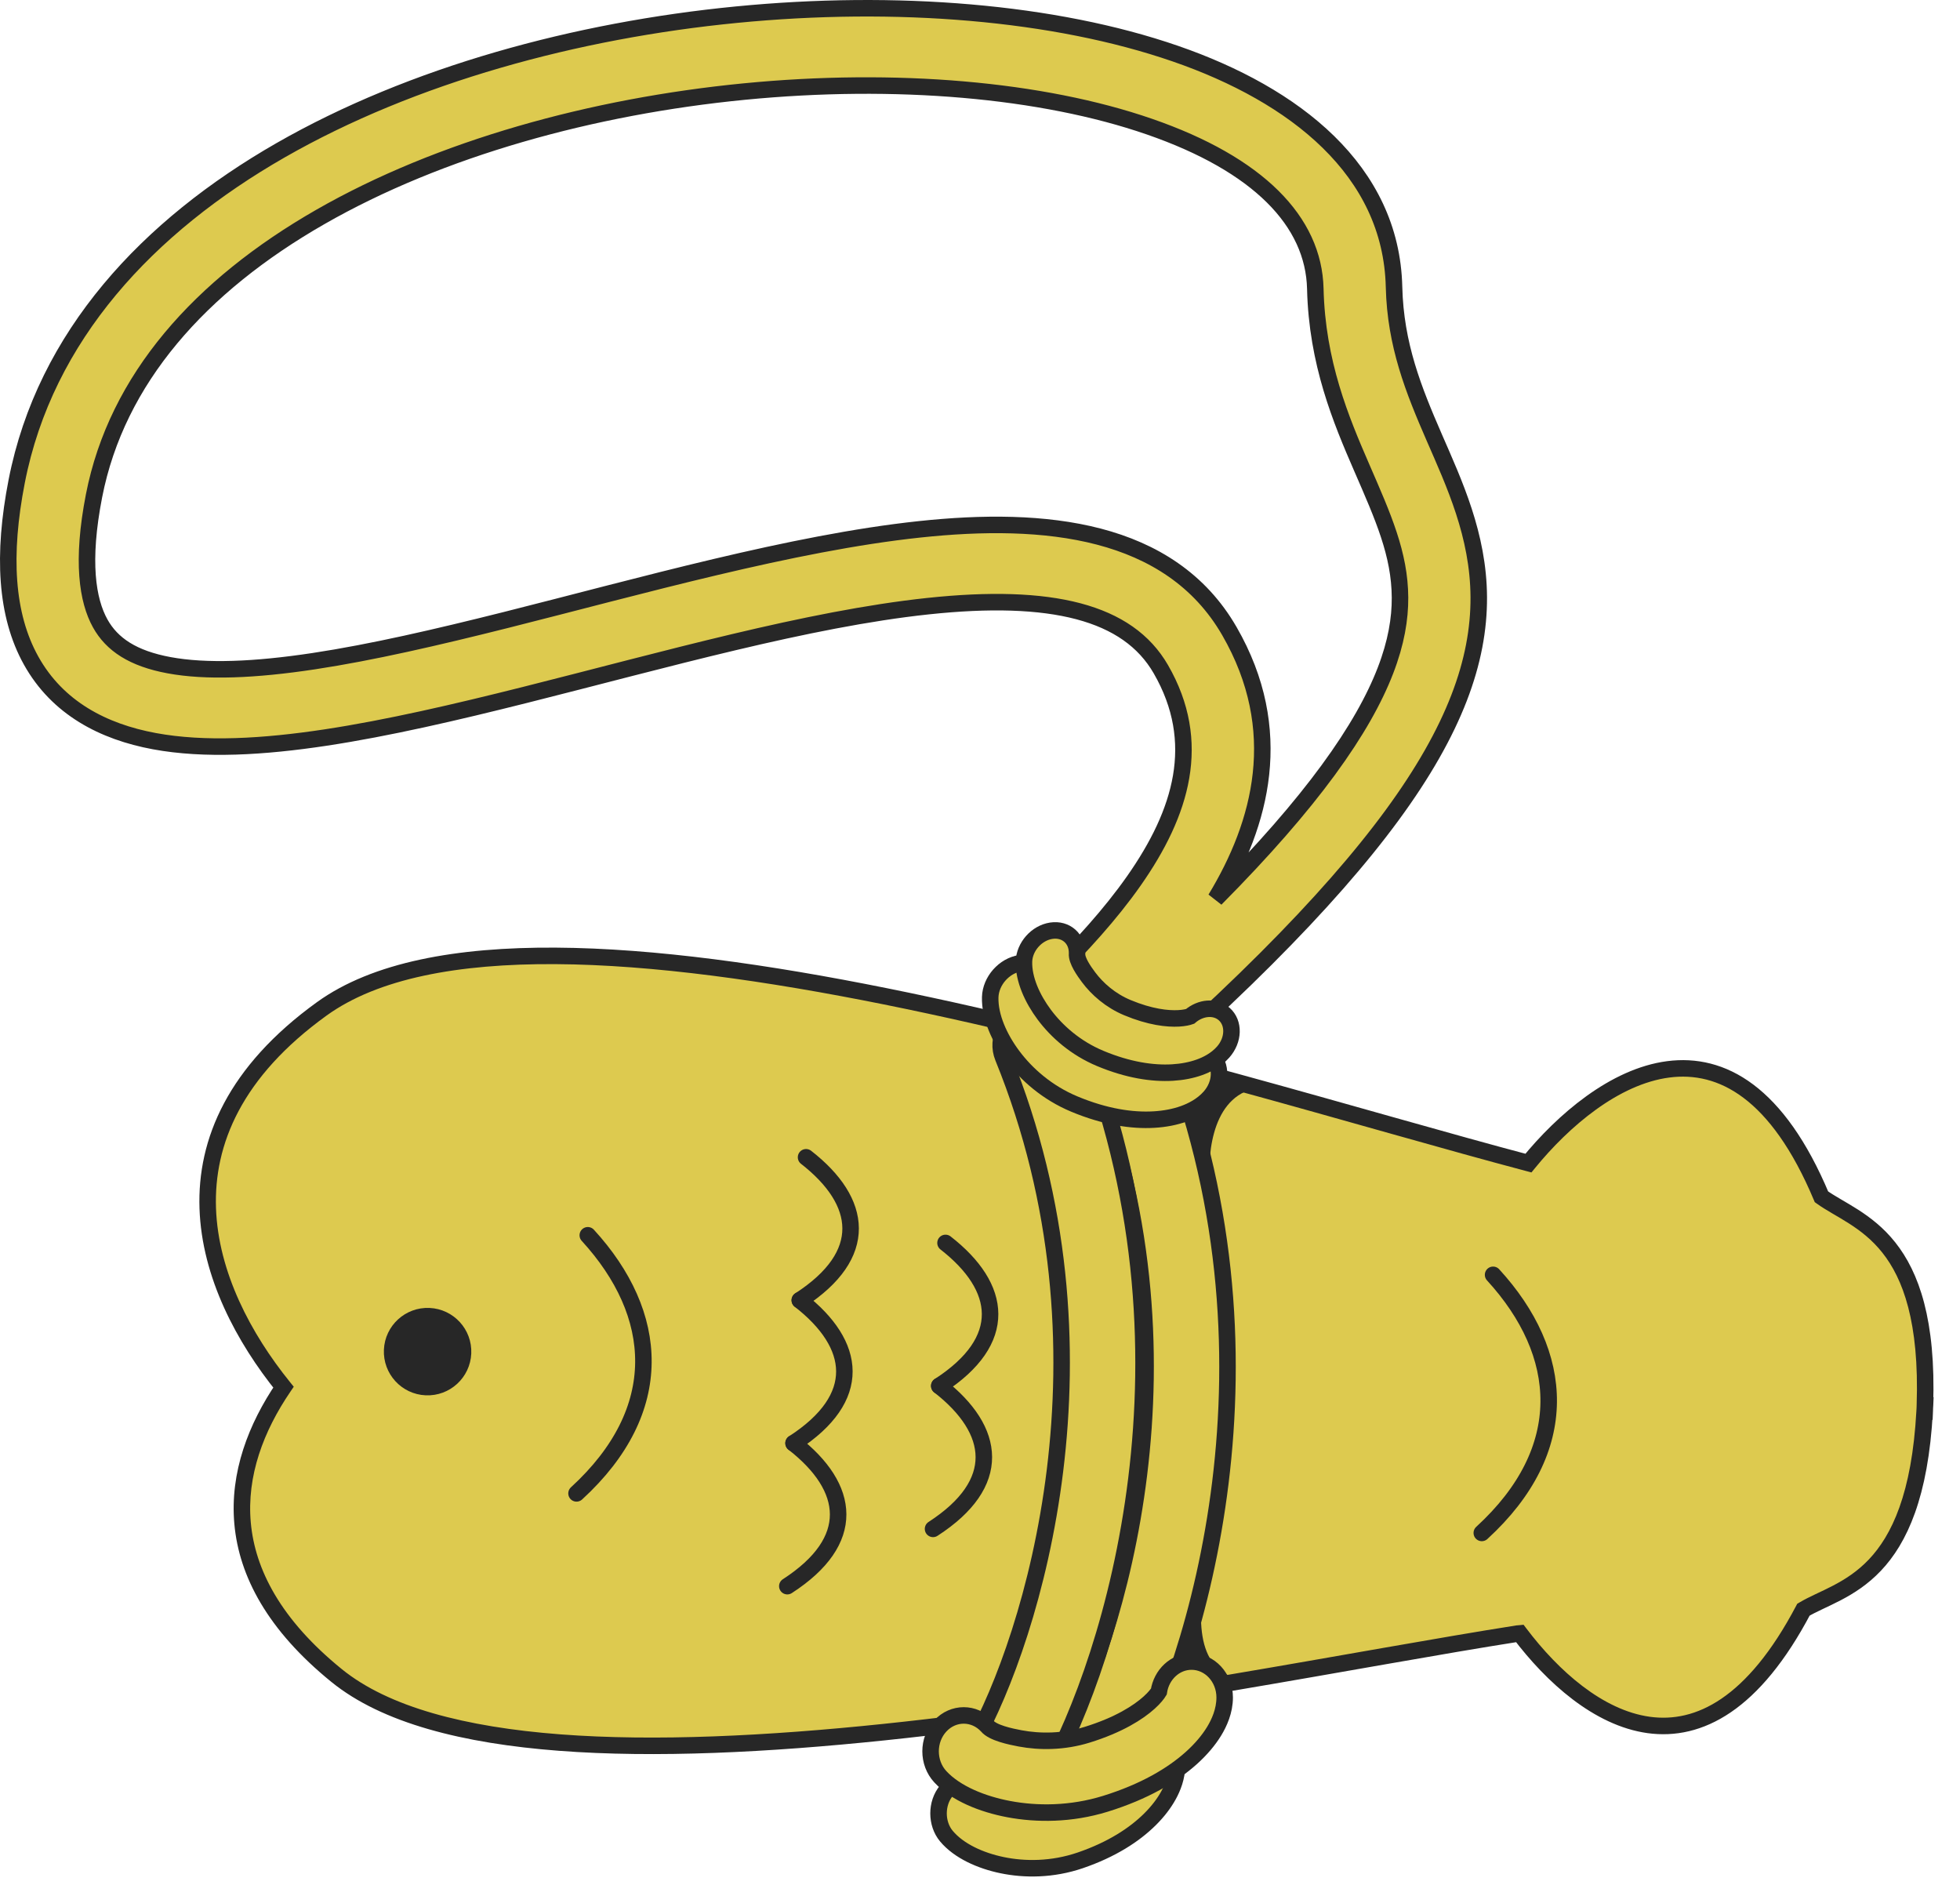
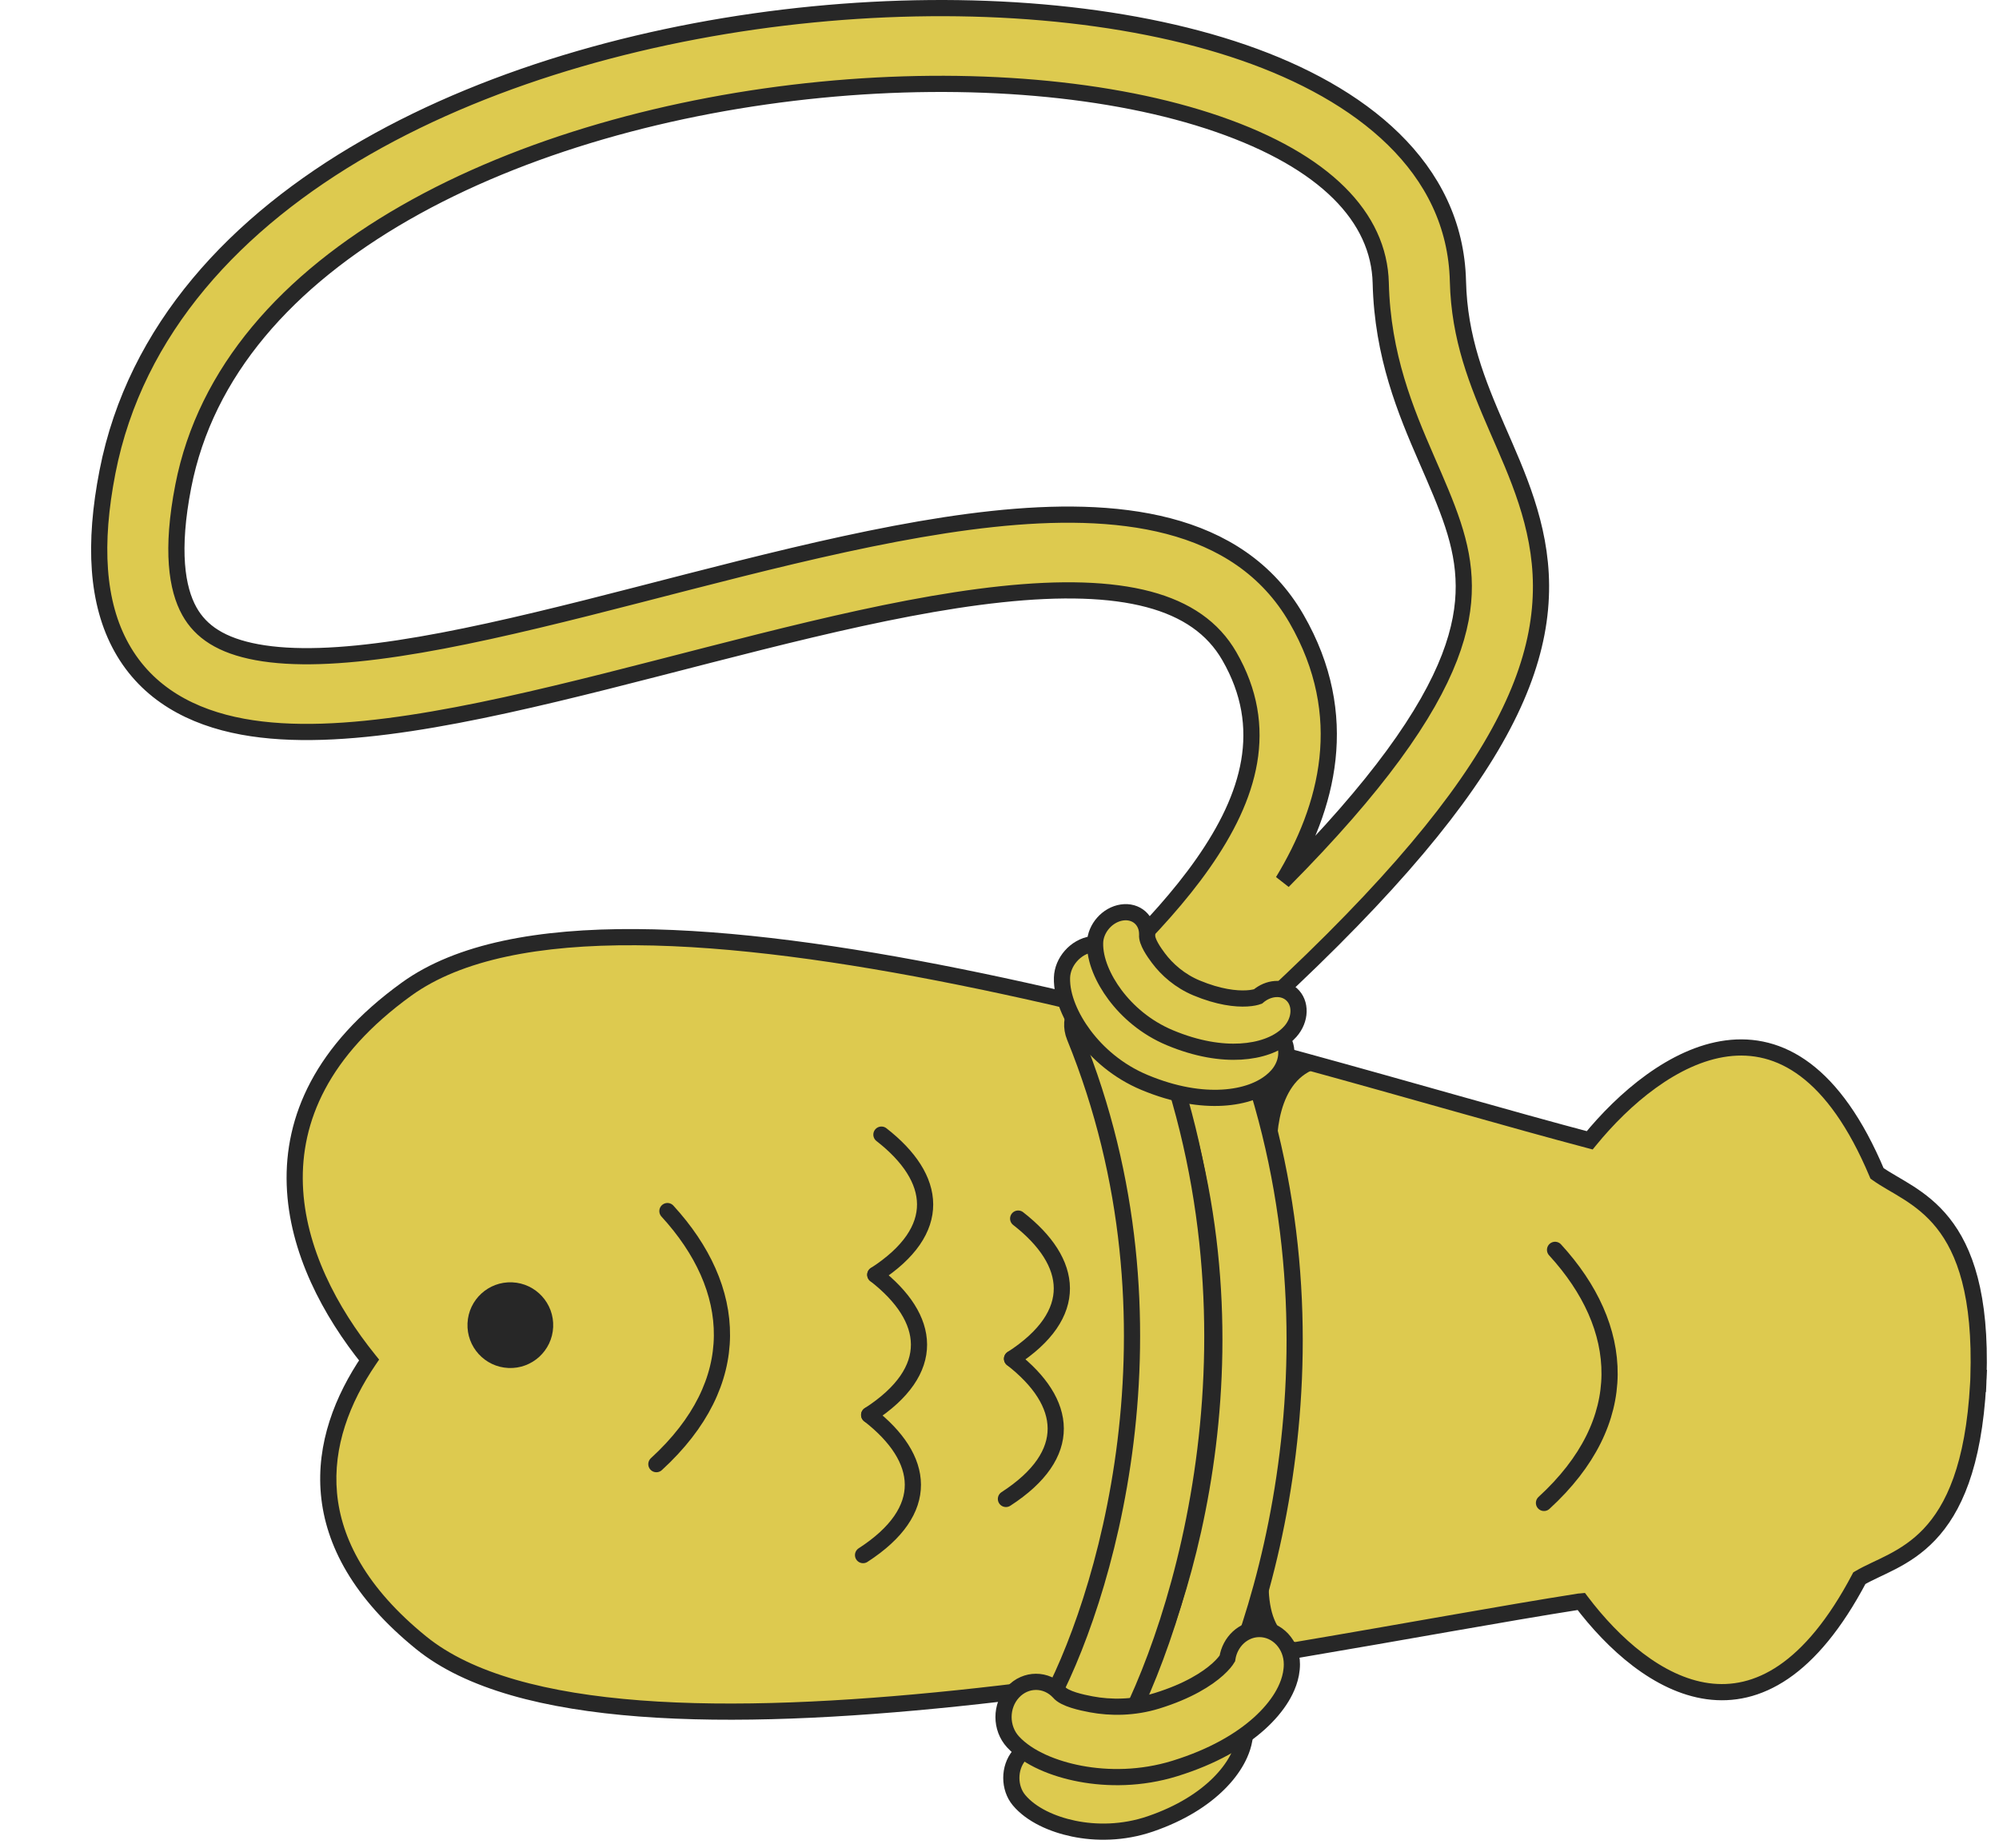
- <svg xmlns="http://www.w3.org/2000/svg" width="104" height="100" viewBox="0 0 104 100" fill="none">
+ <svg xmlns="http://www.w3.org/2000/svg" width="108.18" height="100" viewBox="-4.93 0 108.18 100" fill="none">
  <g id="all illustrations">
    <g id="illust">
      <path id="Vector 1 (Stroke)" d="M39.07 0.779C47.528 -0.048 55.947 0.626 62.375 2.849C68.698 5.035 73.823 9.033 73.969 15.22C74.042 18.302 75.01 20.695 76.1 23.202C77.16 25.64 78.448 28.387 78.465 31.679L78.465 31.68C78.482 35.054 77.191 38.721 73.858 43.262C70.542 47.78 65.105 53.301 56.594 60.435L56.265 60.71L55.983 60.388L53.834 57.943L53.538 57.606L53.574 57.576L52.004 56.276L51.659 55.989L51.953 55.651C52.883 54.582 54.426 53.145 55.849 51.715C57.35 50.207 58.904 48.533 60.169 46.727C62.705 43.108 63.831 39.38 61.598 35.507C60.718 33.98 59.272 32.974 57.221 32.43C55.157 31.884 52.497 31.812 49.241 32.159C42.856 32.84 35.286 35.002 27.858 36.868C24.195 37.788 20.58 38.63 17.276 39.13C13.999 39.626 10.859 39.815 8.194 39.322C5.476 38.82 3.051 37.562 1.649 35.043C0.302 32.622 0.127 29.43 0.885 25.541C2.396 17.792 7.882 11.989 14.886 7.973C21.89 3.959 30.602 1.607 39.07 0.779ZM60.983 6.716C55.291 4.748 47.522 4.073 39.481 4.859C31.451 5.644 23.353 7.867 16.991 11.514C10.631 15.159 6.198 20.103 4.989 26.306C4.31 29.787 4.641 31.859 5.317 33.074C5.939 34.192 7.058 34.939 8.971 35.292C10.94 35.656 13.527 35.55 16.644 35.078C19.734 34.611 23.182 33.811 26.825 32.897C34.008 31.092 42.021 28.805 48.794 28.083C52.115 27.728 55.428 27.717 58.305 28.469C61.194 29.224 63.66 30.755 65.234 33.485C68.261 38.735 66.917 43.702 64.499 47.688C67.065 45.101 69.013 42.852 70.469 40.868C73.481 36.764 74.298 33.932 74.286 31.704C74.274 29.393 73.397 27.436 72.257 24.814C71.148 22.263 69.884 19.246 69.792 15.318C69.707 11.751 66.776 8.719 60.983 6.716Z" fill="#DDCA4F" stroke="#272727" stroke-width="0.876" />
      <g id="fish">
        <g id="Body">
          <path d="M17.073 53.524C28.431 45.327 64.126 57.218 81.1 61.706C84.803 57.163 91.986 52.393 96.649 63.495C98.557 64.87 102.435 65.608 102.138 74.545L102.143 74.545C102.141 74.6 102.135 74.654 102.133 74.708C102.131 74.762 102.131 74.817 102.129 74.872L102.124 74.872C101.641 83.802 97.713 84.197 95.692 85.401C90.398 95.447 84.103 91.238 80.641 86.659C80.604 86.663 80.566 86.667 80.526 86.668C64.041 89.255 28.204 97.285 17.862 88.895C11.221 83.507 12.137 77.862 15.042 73.594C10.845 68.397 7.847 60.183 17.073 53.524Z" fill="#DDCA4F" />
          <path d="M17.073 53.524L16.817 53.169L16.817 53.169L17.073 53.524ZM81.1 61.706L80.988 62.13L81.261 62.202L81.44 61.983L81.1 61.706ZM96.649 63.495L96.245 63.665L96.293 63.778L96.393 63.85L96.649 63.495ZM102.138 74.545L101.7 74.53L101.686 74.964L102.119 74.983L102.138 74.545ZM102.143 74.545L102.581 74.564L102.6 74.127L102.162 74.108L102.143 74.545ZM102.133 74.708L101.695 74.686L101.695 74.691L102.133 74.708ZM102.129 74.872L102.109 75.31L102.547 75.329L102.566 74.891L102.129 74.872ZM102.124 74.872L102.143 74.434L101.71 74.415L101.686 74.848L102.124 74.872ZM95.692 85.401L95.468 85.025L95.362 85.088L95.305 85.197L95.692 85.401ZM80.641 86.659L80.991 86.395L80.843 86.199L80.599 86.223L80.641 86.659ZM80.526 86.668L80.513 86.23L80.485 86.231L80.458 86.235L80.526 86.668ZM17.862 88.895L17.586 89.235L17.586 89.235L17.862 88.895ZM15.042 73.594L15.404 73.841L15.587 73.572L15.383 73.319L15.042 73.594ZM17.073 53.524L17.329 53.879C20.052 51.914 24.294 51.119 29.479 51.151C34.647 51.183 40.673 52.036 46.894 53.288C59.343 55.794 72.474 59.879 80.988 62.13L81.1 61.706L81.212 61.283C72.752 59.046 59.548 54.941 47.067 52.429C40.822 51.172 34.734 50.308 29.485 50.275C24.252 50.243 19.773 51.035 16.817 53.169L17.073 53.524ZM81.1 61.706L81.44 61.983C83.273 59.733 85.903 57.518 88.572 57.168C89.883 56.996 91.218 57.271 92.51 58.243C93.814 59.223 95.097 60.931 96.245 63.665L96.649 63.495L97.053 63.325C95.87 60.508 94.507 58.649 93.037 57.543C91.555 56.428 89.988 56.099 88.458 56.299C85.444 56.694 82.63 59.135 80.761 61.429L81.1 61.706ZM96.649 63.495L96.393 63.85C96.65 64.036 96.935 64.207 97.223 64.376C97.516 64.548 97.813 64.719 98.117 64.914C98.721 65.301 99.333 65.771 99.878 66.457C100.961 67.82 101.847 70.122 101.7 74.53L102.138 74.545L102.576 74.559C102.727 70.03 101.822 67.495 100.564 65.912C99.938 65.124 99.241 64.594 98.59 64.176C98.267 63.969 97.951 63.787 97.667 63.62C97.379 63.451 97.126 63.298 96.905 63.14L96.649 63.495ZM102.138 74.545L102.119 74.983L102.124 74.983L102.143 74.545L102.162 74.108L102.157 74.107L102.138 74.545ZM102.143 74.545L101.705 74.526C101.704 74.547 101.703 74.569 101.701 74.597C101.699 74.622 101.697 74.654 101.695 74.686L102.133 74.708L102.57 74.729C102.571 74.708 102.573 74.686 102.575 74.657C102.577 74.63 102.579 74.598 102.581 74.564L102.143 74.545ZM102.133 74.708L101.695 74.691C101.694 74.724 101.693 74.756 101.693 74.782C101.692 74.809 101.692 74.832 101.691 74.853L102.129 74.872L102.566 74.891C102.568 74.857 102.568 74.825 102.569 74.798C102.569 74.769 102.57 74.747 102.571 74.725L102.133 74.708ZM102.129 74.872L102.148 74.434L102.143 74.434L102.124 74.872L102.105 75.309L102.109 75.31L102.129 74.872ZM102.124 74.872L101.686 74.848C101.448 79.252 100.365 81.468 99.167 82.732C98.564 83.368 97.913 83.783 97.278 84.116C96.958 84.284 96.647 84.428 96.341 84.573C96.039 84.717 95.74 84.862 95.468 85.025L95.692 85.401L95.916 85.777C96.15 85.638 96.415 85.508 96.717 85.365C97.014 85.224 97.346 85.07 97.685 84.892C98.37 84.533 99.11 84.065 99.802 83.335C101.194 81.868 102.316 79.421 102.561 74.895L102.124 74.872ZM95.692 85.401L95.305 85.197C94.002 87.67 92.657 89.225 91.347 90.118C90.047 91.004 88.765 91.25 87.54 91.081C85.051 90.737 82.704 88.661 80.991 86.395L80.641 86.659L80.292 86.923C82.041 89.237 84.573 91.555 87.42 91.949C88.863 92.148 90.364 91.849 91.841 90.842C93.308 89.842 94.736 88.155 96.08 85.605L95.692 85.401ZM80.641 86.659L80.599 86.223C80.559 86.227 80.535 86.229 80.513 86.23L80.526 86.668L80.538 87.106C80.596 87.104 80.649 87.099 80.684 87.095L80.641 86.659ZM80.526 86.668L80.458 86.235C72.186 87.534 59.144 90.182 46.845 91.462C40.7 92.102 34.765 92.397 29.732 92.014C24.68 91.629 20.615 90.564 18.138 88.555L17.862 88.895L17.586 89.235C20.28 91.421 24.573 92.499 29.665 92.887C34.775 93.277 40.769 92.976 46.936 92.334C59.262 91.05 72.381 88.39 80.594 87.101L80.526 86.668ZM17.862 88.895L18.138 88.555C14.886 85.916 13.533 83.258 13.308 80.785C13.082 78.3 13.987 75.923 15.404 73.841L15.042 73.594L14.68 73.348C13.192 75.533 12.186 78.112 12.436 80.864C12.687 83.627 14.197 86.486 17.586 89.235L17.862 88.895ZM15.042 73.594L15.383 73.319C13.314 70.758 11.578 67.495 11.461 64.093C11.346 60.724 12.816 57.137 17.329 53.879L17.073 53.524L16.817 53.169C12.104 56.571 10.459 60.42 10.586 64.122C10.711 67.791 12.572 71.233 14.701 73.869L15.042 73.594Z" fill="#272727" />
        </g>
        <circle id="eye" cx="22.688" cy="71.709" r="2.32" transform="rotate(2.50155 22.6879 71.7088)" fill="#272727" />
        <g id="all scales">
          <path id="front scale" d="M31.189 65.536C35.017 69.714 35.429 74.798 30.591 79.23" stroke="#272727" stroke-width="0.876" stroke-linecap="round" />
          <path id="back scale" d="M79.225 67.634C83.053 71.812 83.464 76.896 78.626 81.328" stroke="#272727" stroke-width="0.876" stroke-linecap="round" />
          <g id="body scales">
            <g id="scales1">
              <path id="Vector 32" d="M42.77 61.398C45.793 63.751 46.163 66.573 42.438 68.982" stroke="#272727" stroke-width="0.876" stroke-linecap="round" />
              <path id="Vector 33" d="M42.438 68.982C45.462 71.336 45.832 74.158 42.107 76.567" stroke="#272727" stroke-width="0.876" stroke-linecap="round" />
              <path id="Vector 34" d="M42.107 76.567C45.131 78.921 45.501 81.743 41.776 84.152" stroke="#272727" stroke-width="0.876" stroke-linecap="round" />
            </g>
            <g id="scales 2">
              <path id="Vector 32_2" d="M50.17 65.942C53.193 68.296 53.563 71.118 49.839 73.527" stroke="#272727" stroke-width="0.876" stroke-linecap="round" />
              <path id="Vector 33_2" d="M49.839 73.528C52.862 75.882 53.232 78.704 49.508 81.113" stroke="#272727" stroke-width="0.876" stroke-linecap="round" />
            </g>
          </g>
        </g>
      </g>
      <g id="string body">
        <path id="Vector 30 (Stroke)" d="M58.989 53.863C60.118 53.517 61.362 54.045 61.768 55.042C68.59 71.805 63.492 88.156 60.023 94.363C59.495 95.306 58.194 95.687 57.117 95.212C56.039 94.738 55.592 93.589 56.119 92.645C59.227 87.084 63.999 71.824 57.679 56.295C57.274 55.297 57.86 54.209 58.989 53.863Z" fill="#DDCA4F" stroke="#272727" stroke-width="0.876" stroke-linecap="round" />
        <path id="Vector 30 (Stroke)_2" d="M54.534 53.667C55.663 53.321 56.907 53.85 57.313 54.847C64.135 71.61 59.037 87.96 55.568 94.168C55.04 95.111 53.739 95.491 52.661 95.017C51.584 94.543 51.137 93.393 51.664 92.45C54.772 86.889 59.544 71.628 53.224 56.099C52.819 55.102 53.405 54.013 54.534 53.667Z" fill="#DDCA4F" stroke="#272727" stroke-width="0.876" stroke-linecap="round" />
      </g>
      <path id="shadow" d="M66.452 57.783C64.201 58.376 64.033 61.584 64.231 63.115L63.194 58.968L64.083 58.228L64.823 57.043L66.452 57.783Z" fill="#272727" />
      <path id="shadow_2" d="M66.453 89.18C63.935 89.032 63.343 87.106 63.935 83.404L62.454 88.883L63.343 89.624H63.935L66.453 89.18Z" fill="#272727" />
      <g id="bottom knot">
        <path id="knotbottom" d="M61.027 91.947C61.814 91.947 62.453 92.71 62.453 93.652C62.453 94.295 62.216 94.859 62.004 95.244C61.766 95.678 61.436 96.109 61.025 96.517C60.201 97.337 58.989 98.128 57.319 98.699C55.837 99.205 54.369 99.203 53.164 98.952C52.034 98.717 50.883 98.209 50.217 97.413C49.661 96.747 49.661 95.669 50.217 95.003C50.774 94.338 51.677 94.338 52.233 95.003C52.473 95.331 53.233 95.507 53.653 95.594C54.497 95.77 55.523 95.767 56.535 95.422C57.895 94.957 58.734 94.362 59.202 93.897C59.437 93.663 59.564 93.477 59.621 93.373C59.732 92.564 60.319 91.947 61.027 91.947Z" fill="#DDCA4F" stroke="#272727" stroke-width="0.876" stroke-linecap="round" />
        <path id="Vector 35 (Stroke)" d="M63.225 88.152C64.196 88.153 64.983 89.005 64.983 90.057C64.983 90.776 64.691 91.406 64.43 91.837C64.136 92.322 63.729 92.804 63.223 93.26C62.206 94.177 60.712 95.06 58.651 95.698C56.823 96.264 55.014 96.261 53.527 95.981C52.134 95.719 50.714 95.15 49.893 94.261C49.206 93.517 49.206 92.311 49.893 91.568C50.58 90.824 51.693 90.824 52.379 91.568C52.675 91.934 53.612 92.131 54.13 92.228C55.171 92.424 56.437 92.422 57.685 92.035C59.362 91.516 60.396 90.852 60.973 90.332C61.264 90.07 61.42 89.862 61.49 89.746C61.627 88.842 62.352 88.152 63.225 88.152Z" fill="#DDCA4F" stroke="#272727" stroke-width="0.876" stroke-linecap="round" />
      </g>
      <g id="top knot">
        <path id="Vector 35 (Stroke)_2" d="M64.26 55.977C64.849 56.499 64.821 57.494 64.198 58.199C63.771 58.68 63.22 58.945 62.806 59.094C62.34 59.261 61.807 59.365 61.229 59.398C60.068 59.466 58.637 59.255 57.008 58.575C55.562 57.972 54.465 56.998 53.729 56.011C53.039 55.086 52.514 53.943 52.542 52.906C52.567 52.038 53.282 51.23 54.14 51.101C54.998 50.972 55.674 51.57 55.649 52.437C55.612 52.841 56.064 53.477 56.32 53.821C56.836 54.511 57.607 55.19 58.593 55.602C59.919 56.155 60.941 56.266 61.6 56.227C61.931 56.208 62.15 56.153 62.261 56.113C62.881 55.581 63.729 55.508 64.26 55.977Z" fill="#DDCA4F" stroke="#272727" stroke-width="0.876" stroke-linecap="round" />
        <path id="Vector 35 (Stroke)_3" d="M64.959 53.8C65.494 54.274 65.469 55.175 64.903 55.815C64.516 56.252 64.016 56.492 63.641 56.626C63.218 56.778 62.735 56.872 62.211 56.903C61.158 56.964 59.86 56.773 58.383 56.156C57.072 55.609 56.077 54.725 55.409 53.831C54.783 52.992 54.307 51.955 54.333 51.014C54.355 50.228 55.004 49.495 55.782 49.378C56.56 49.261 57.173 49.803 57.151 50.59C57.117 50.956 57.526 51.532 57.759 51.844C58.227 52.471 58.926 53.086 59.82 53.459C61.023 53.961 61.95 54.062 62.547 54.027C62.848 54.01 63.046 53.959 63.147 53.923C63.709 53.441 64.478 53.375 64.959 53.8Z" fill="#DDCA4F" stroke="#272727" stroke-width="0.876" stroke-linecap="round" />
      </g>
    </g>
  </g>
</svg>
